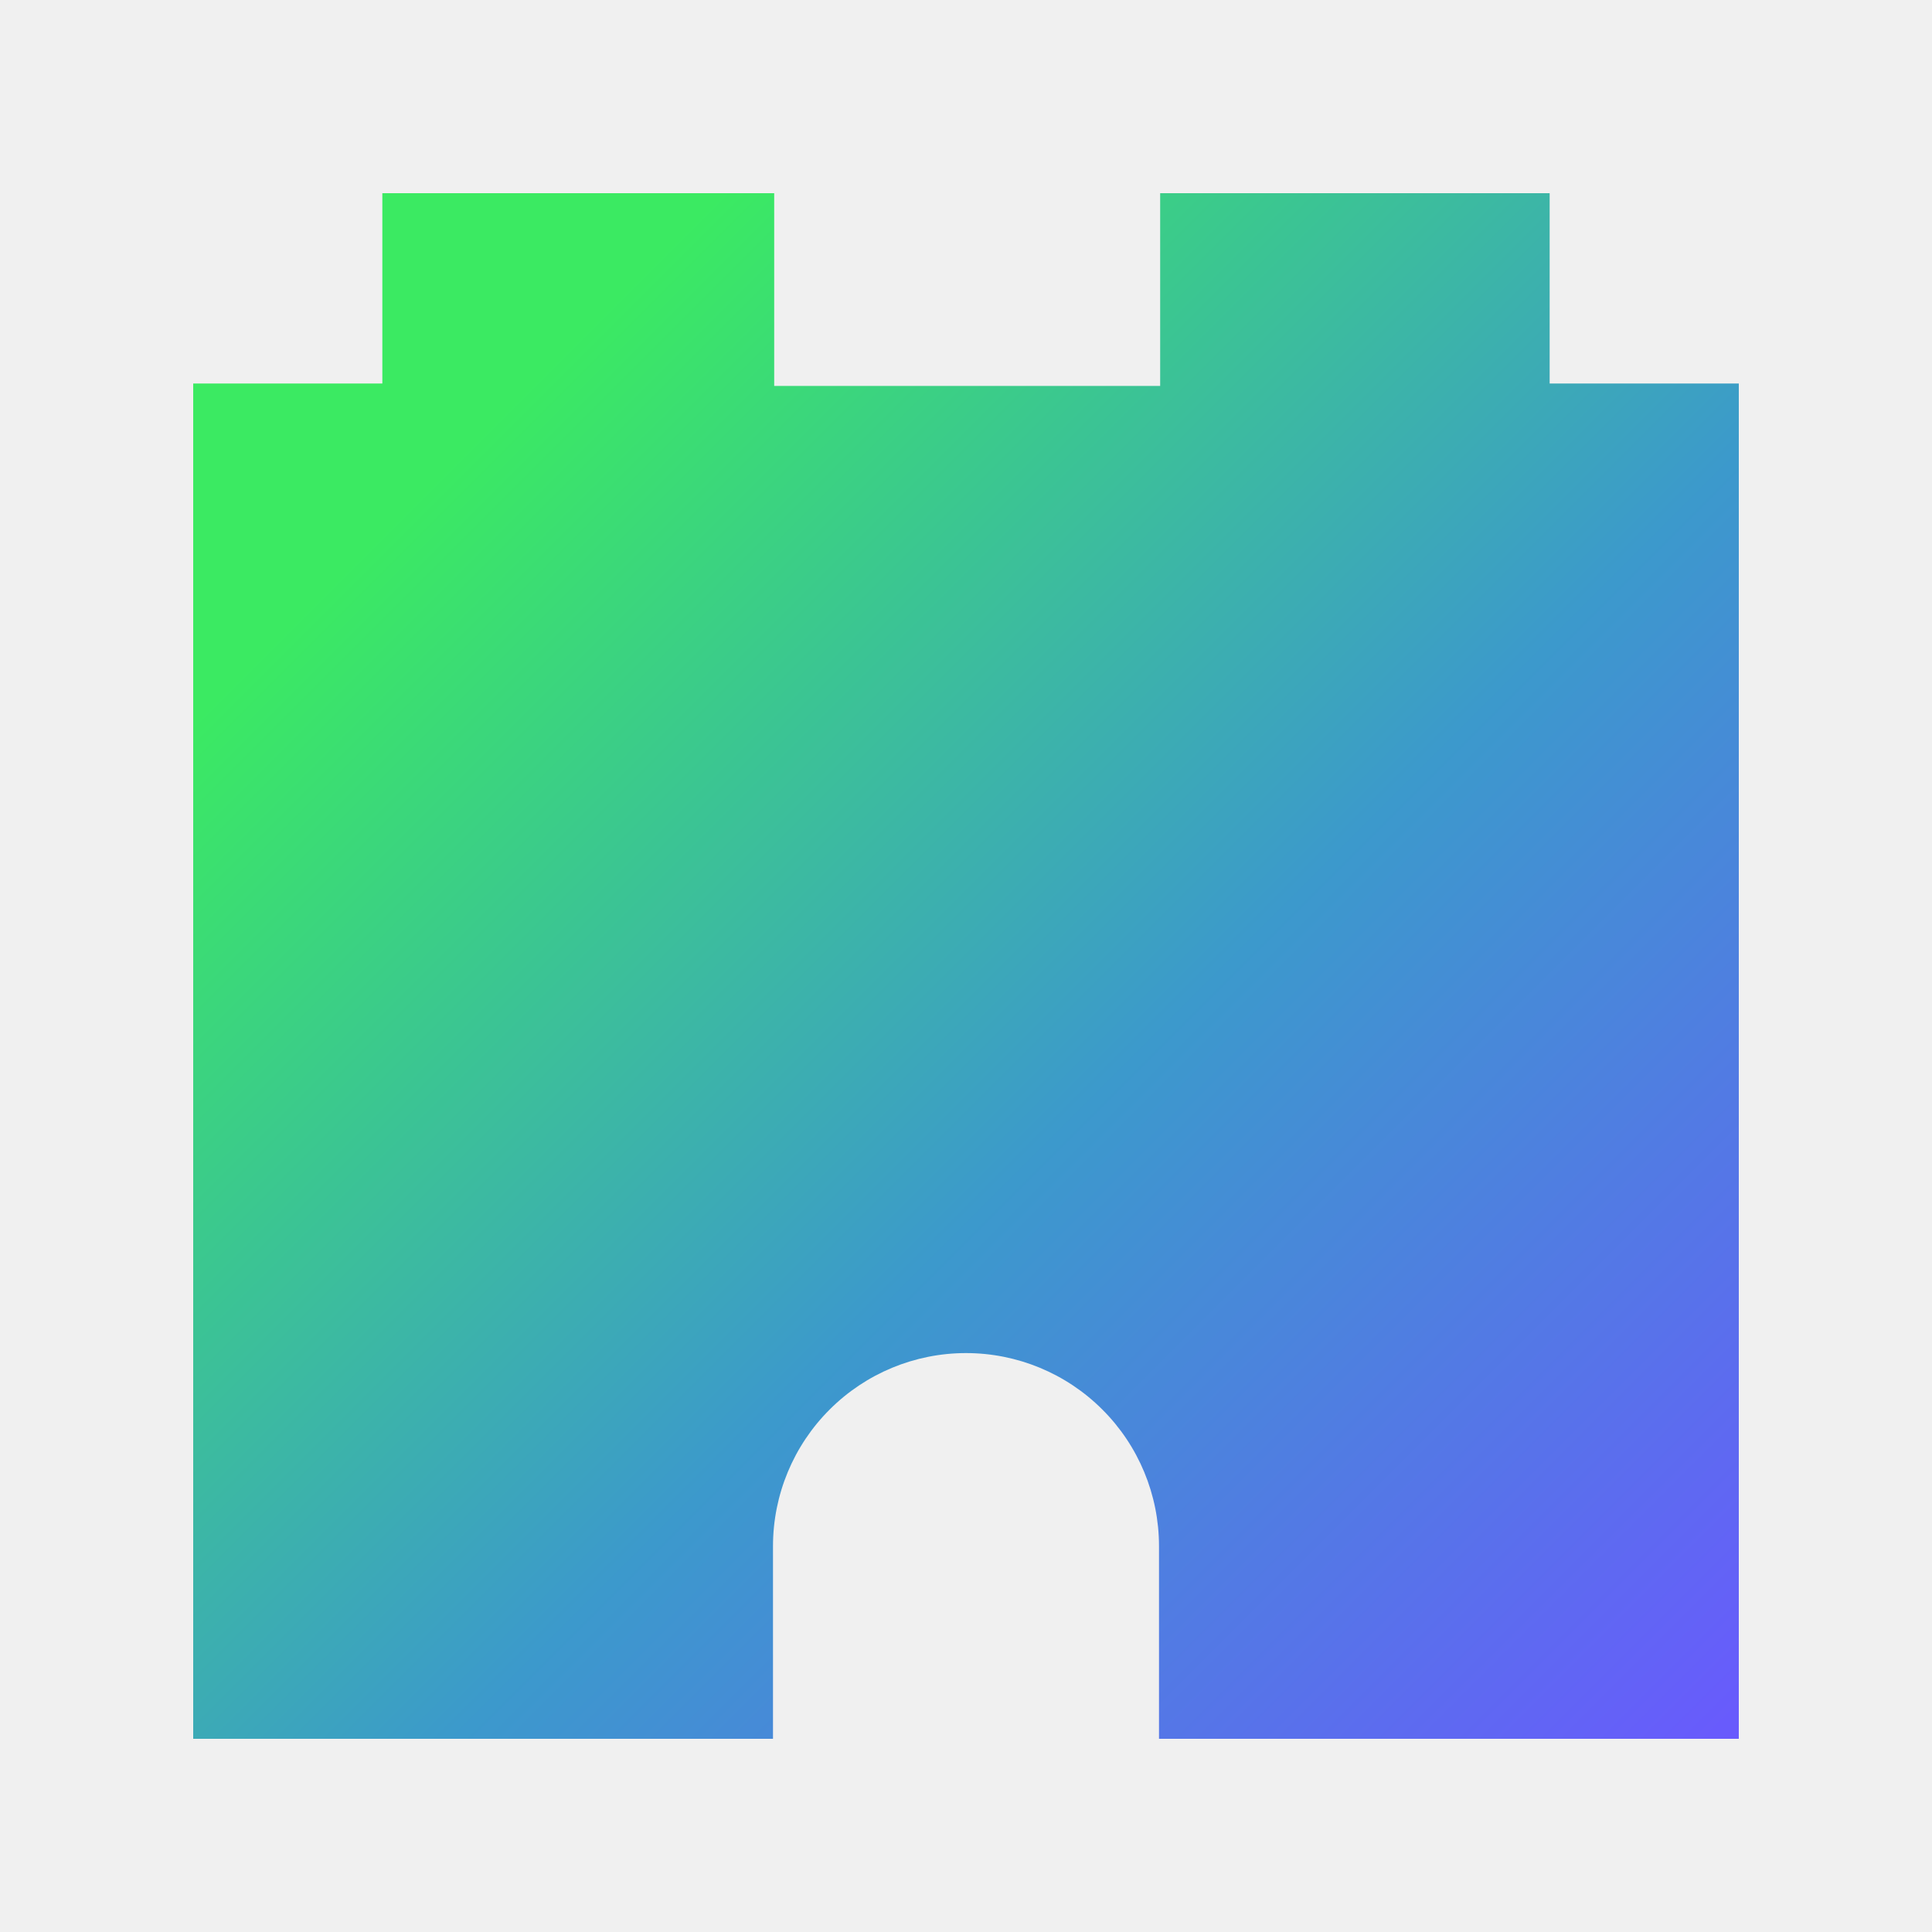
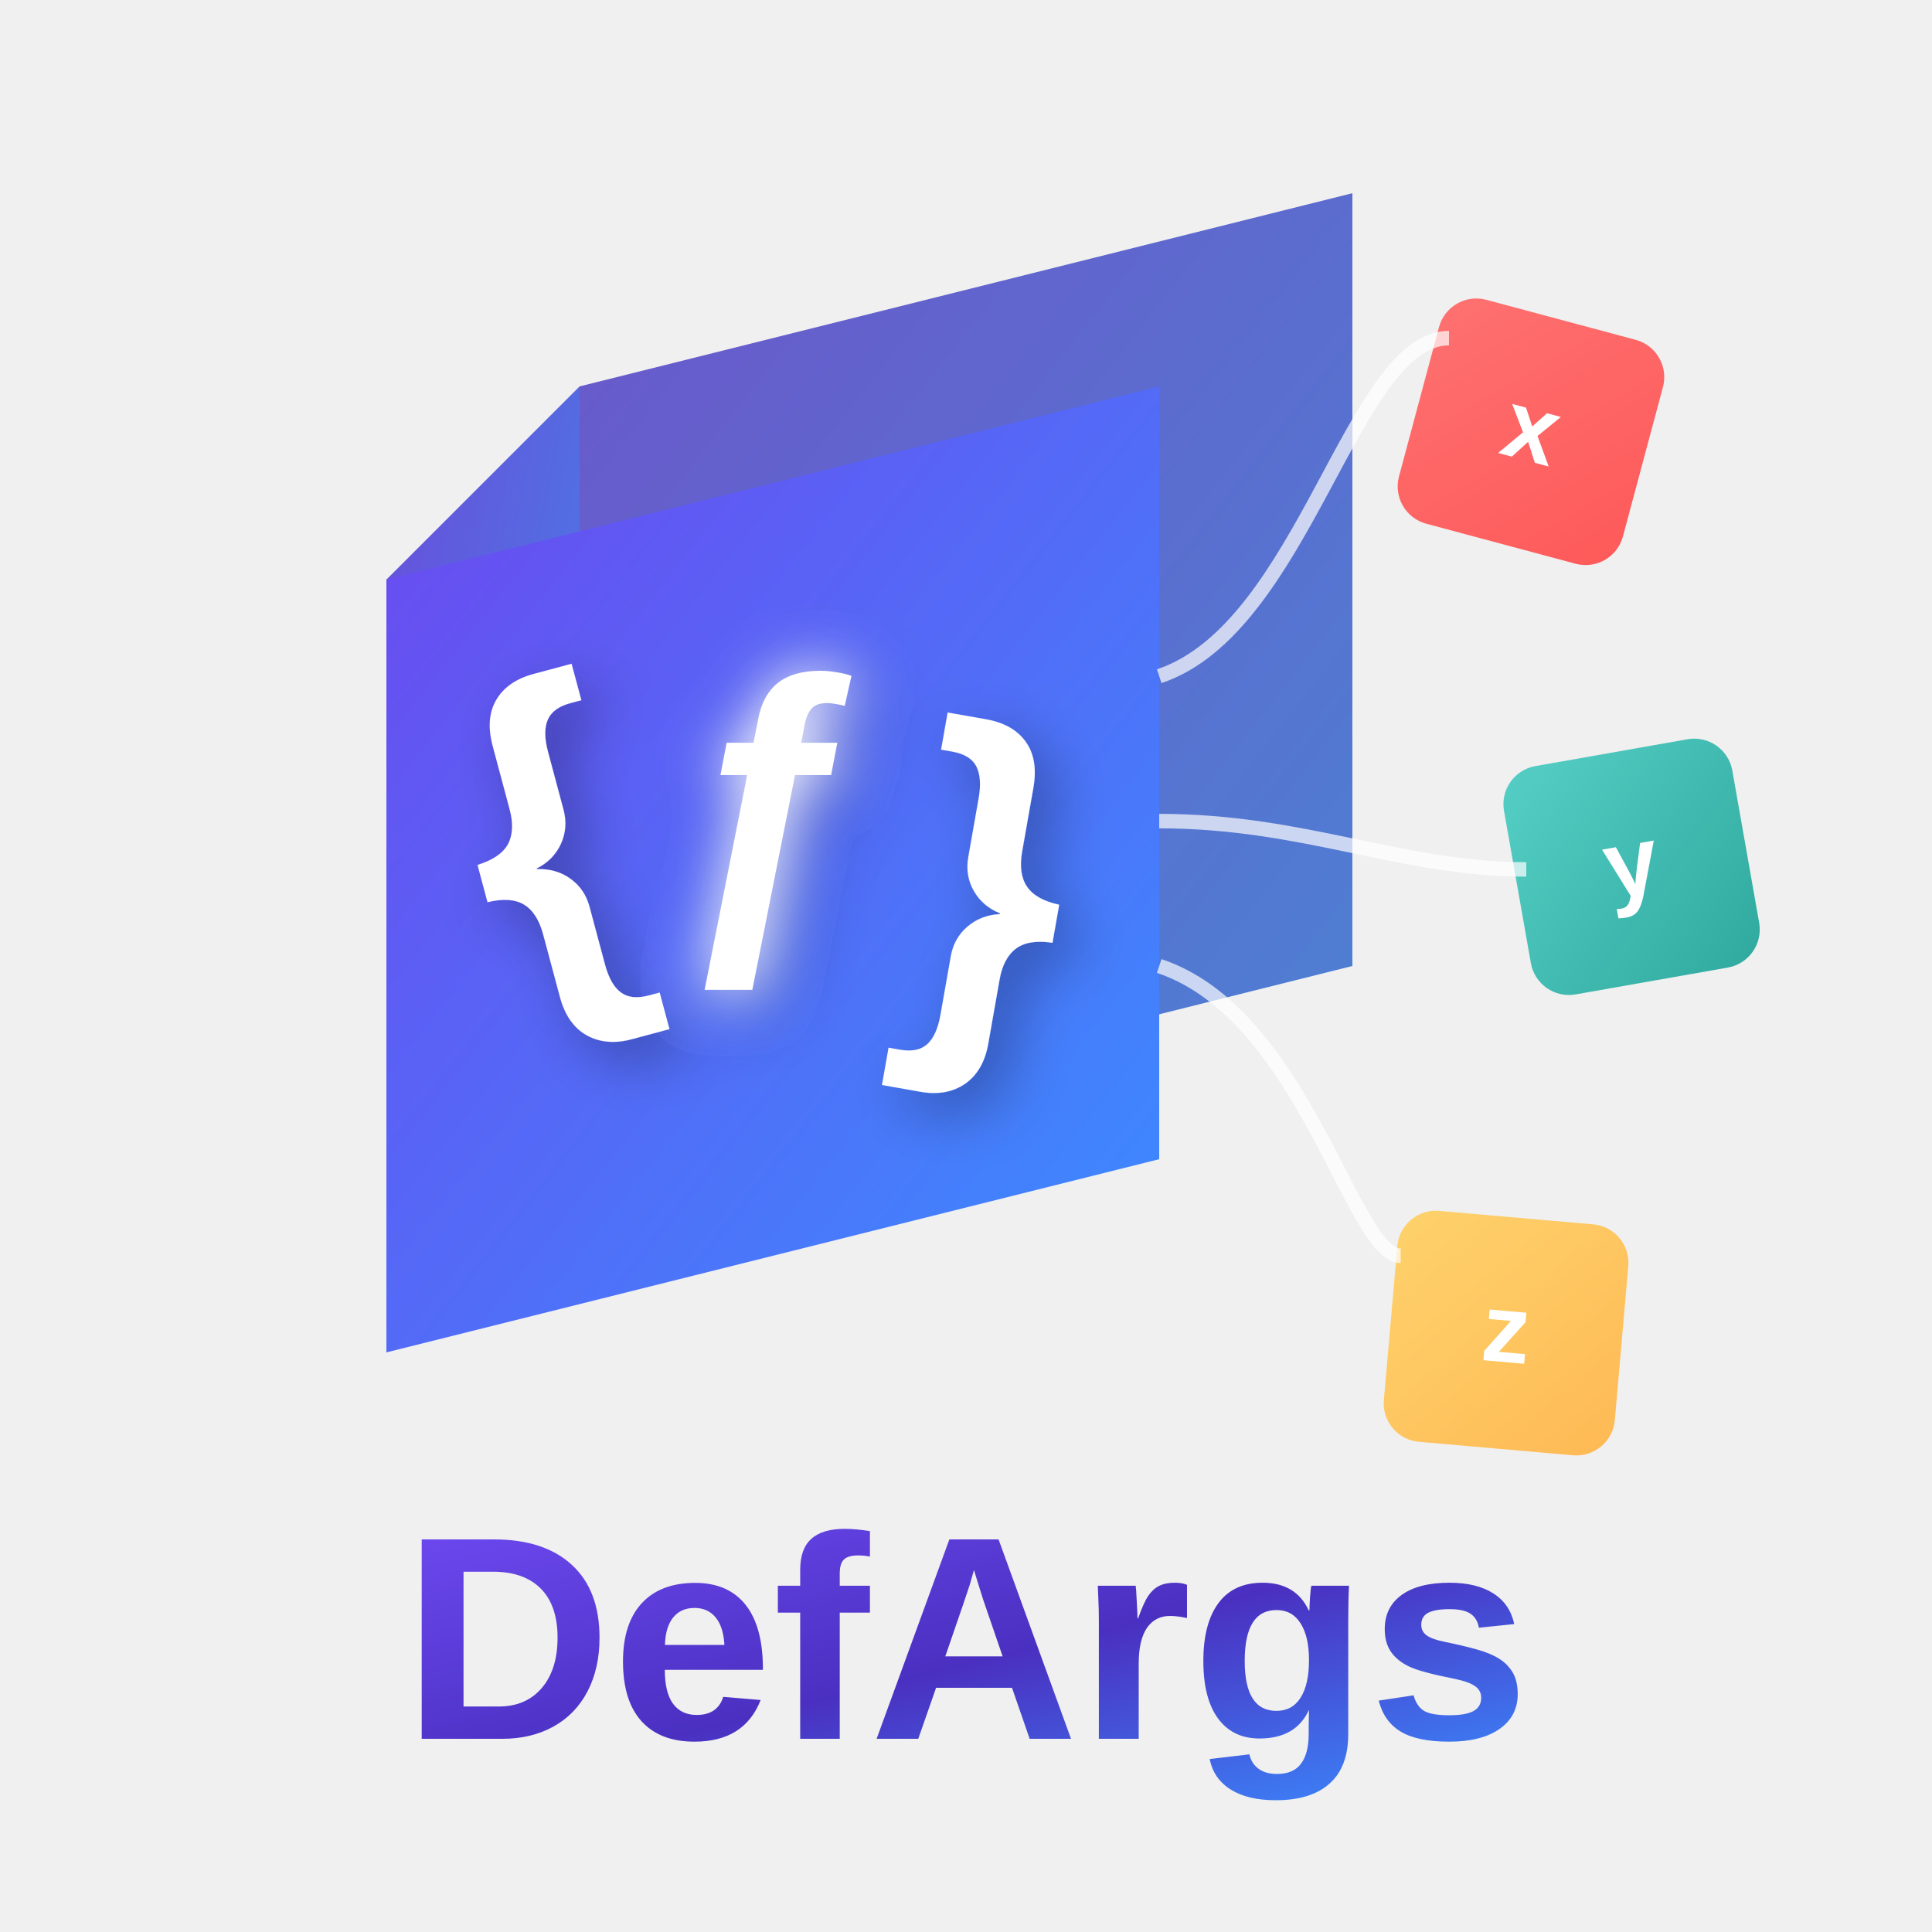
- <svg xmlns="http://www.w3.org/2000/svg" width="40" height="40" viewBox="0 0 40 40" fill="none">
-   <path d="M32.084 7.94V4H24.02V7.99H16.029V4H7.916V7.94H4V36H16.004V32.005C16.006 30.946 16.427 29.931 17.177 29.183C17.926 28.434 18.941 28.014 20 28.014C21.059 28.014 22.074 28.434 22.823 29.183C23.573 29.931 23.994 30.946 23.996 32.005V36H36V7.94H32.084Z" fill="url(#paint0_linear)" />
+ <svg xmlns="http://www.w3.org/2000/svg" width="200" height="200" viewBox="0 0 200 200">
  <defs>
-     <linearGradient id="paint0_linear" x1="2.942" y1="4.9" x2="37.777" y2="39.734" gradientUnits="userSpaceOnUse">
-       <stop offset="0.159" stop-color="#3BEA62" />
-       <stop offset="0.54" stop-color="#3C99CC" />
-       <stop offset="0.937" stop-color="#6B57FF" />
+     <linearGradient id="cubeGrad1" x1="0%" y1="0%" x2="100%" y2="100%">
+       <stop offset="0%" stop-color="#6C48EF" />
+       <stop offset="100%" stop-color="#3A8DFF" />
    </linearGradient>
+     <linearGradient id="cubeGrad2" x1="0%" y1="0%" x2="100%" y2="100%">
+       <stop offset="0%" stop-color="#5A3CD8" />
+       <stop offset="100%" stop-color="#2E7AE6" />
+     </linearGradient>
+     <linearGradient id="cubeGrad3" x1="0%" y1="0%" x2="100%" y2="100%">
+       <stop offset="0%" stop-color="#4A30C1" />
+       <stop offset="100%" stop-color="#2366CC" />
+     </linearGradient>
+     <linearGradient id="textGrad" x1="0%" y1="0%" x2="100%" y2="100%">
+       <stop offset="0%" stop-color="#6C48EF" />
+       <stop offset="50%" stop-color="#4A30C1" />
+       <stop offset="100%" stop-color="#3A8DFF" />
+     </linearGradient>
+     <linearGradient id="xGrad" x1="0%" y1="0%" x2="100%" y2="100%">
+       <stop offset="0%" stop-color="#FF6B6B" />
+       <stop offset="100%" stop-color="#FF5252" />
+     </linearGradient>
+     <linearGradient id="yGrad" x1="0%" y1="0%" x2="100%" y2="100%">
+       <stop offset="0%" stop-color="#4ECDC4" />
+       <stop offset="100%" stop-color="#26A69A" />
+     </linearGradient>
+     <linearGradient id="zGrad" x1="0%" y1="0%" x2="100%" y2="100%">
+       <stop offset="0%" stop-color="#FFD166" />
+       <stop offset="100%" stop-color="#FFB74D" />
+     </linearGradient>
+     <filter id="braceShadow" x="-50%" y="-50%" width="200%" height="200%">
+       <feDropShadow dx="2" dy="2" stdDeviation="3" flood-color="#000000" flood-opacity="0.3" />
+     </filter>
+     <filter id="glow" x="-50%" y="-50%" width="200%" height="200%">
+       <feGaussianBlur stdDeviation="3" result="blur" />
+       <feMerge>
+         <feMergeNode in="blur" />
+         <feMergeNode in="SourceGraphic" />
+       </feMerge>
+     </filter>
  </defs>
+   <polygon points="60,40 140,20 140,100 60,120" fill="url(#cubeGrad3)" opacity="0.8" />
+   <polygon points="40,60 60,40 60,120 40,140" fill="url(#cubeGrad2)" opacity="0.9" />
+   <polygon points="40,60 120,40 120,120 40,140" fill="url(#cubeGrad1)" />
+   <g filter="url(#braceShadow)">
+     <text x="60" y="100" text-anchor="middle" font-family="Arial, sans-serif" font-size="42" font-weight="bold" fill="white" transform="rotate(-15, 60, 100)">{</text>
+     <text x="80" y="95" text-anchor="middle" font-family="Arial, sans-serif" font-size="36" font-weight="bold" fill="white" filter="url(#glow)">ƒ</text>
+     <text x="100" y="105" text-anchor="middle" font-family="Arial, sans-serif" font-size="42" font-weight="bold" fill="white" transform="rotate(10, 100, 105)">}</text>
+   </g>
+   <g transform="translate(150, 30) rotate(15)">
+     <rect x="0" y="0" width="24" height="24" rx="4" fill="url(#xGrad)" opacity="0.95" />
+     <text x="12" y="15" text-anchor="middle" font-family="Arial, sans-serif" font-size="10" font-weight="bold" fill="white">x</text>
+   </g>
+   <g transform="translate(155, 80) rotate(-10)">
+     <rect x="0" y="0" width="24" height="24" rx="4" fill="url(#yGrad)" opacity="0.95" />
+     <text x="12" y="15" text-anchor="middle" font-family="Arial, sans-serif" font-size="10" font-weight="bold" fill="white">y</text>
+   </g>
+   <g transform="translate(145, 125) rotate(5)">
+     <rect x="0" y="0" width="24" height="24" rx="4" fill="url(#zGrad)" opacity="0.95" />
+     <text x="12" y="15" text-anchor="middle" font-family="Arial, sans-serif" font-size="10" font-weight="bold" fill="white">z</text>
+   </g>
+   <path d="M 120,70 C 135,65 140,35 150,35" stroke="#FFFFFF" stroke-width="1.5" fill="none" opacity="0.7" />
+   <path d="M 120,85 C 135,85 145,90 158,90" stroke="#FFFFFF" stroke-width="1.5" fill="none" opacity="0.7" />
+   <path d="M 120,100 C 135,105 140,130 145,130" stroke="#FFFFFF" stroke-width="1.5" fill="none" opacity="0.7" />
+   <text x="100" y="180" text-anchor="middle" font-family="Arial, sans-serif" font-size="30" font-weight="bold" fill="url(#textGrad)">DefArgs</text>
</svg>
